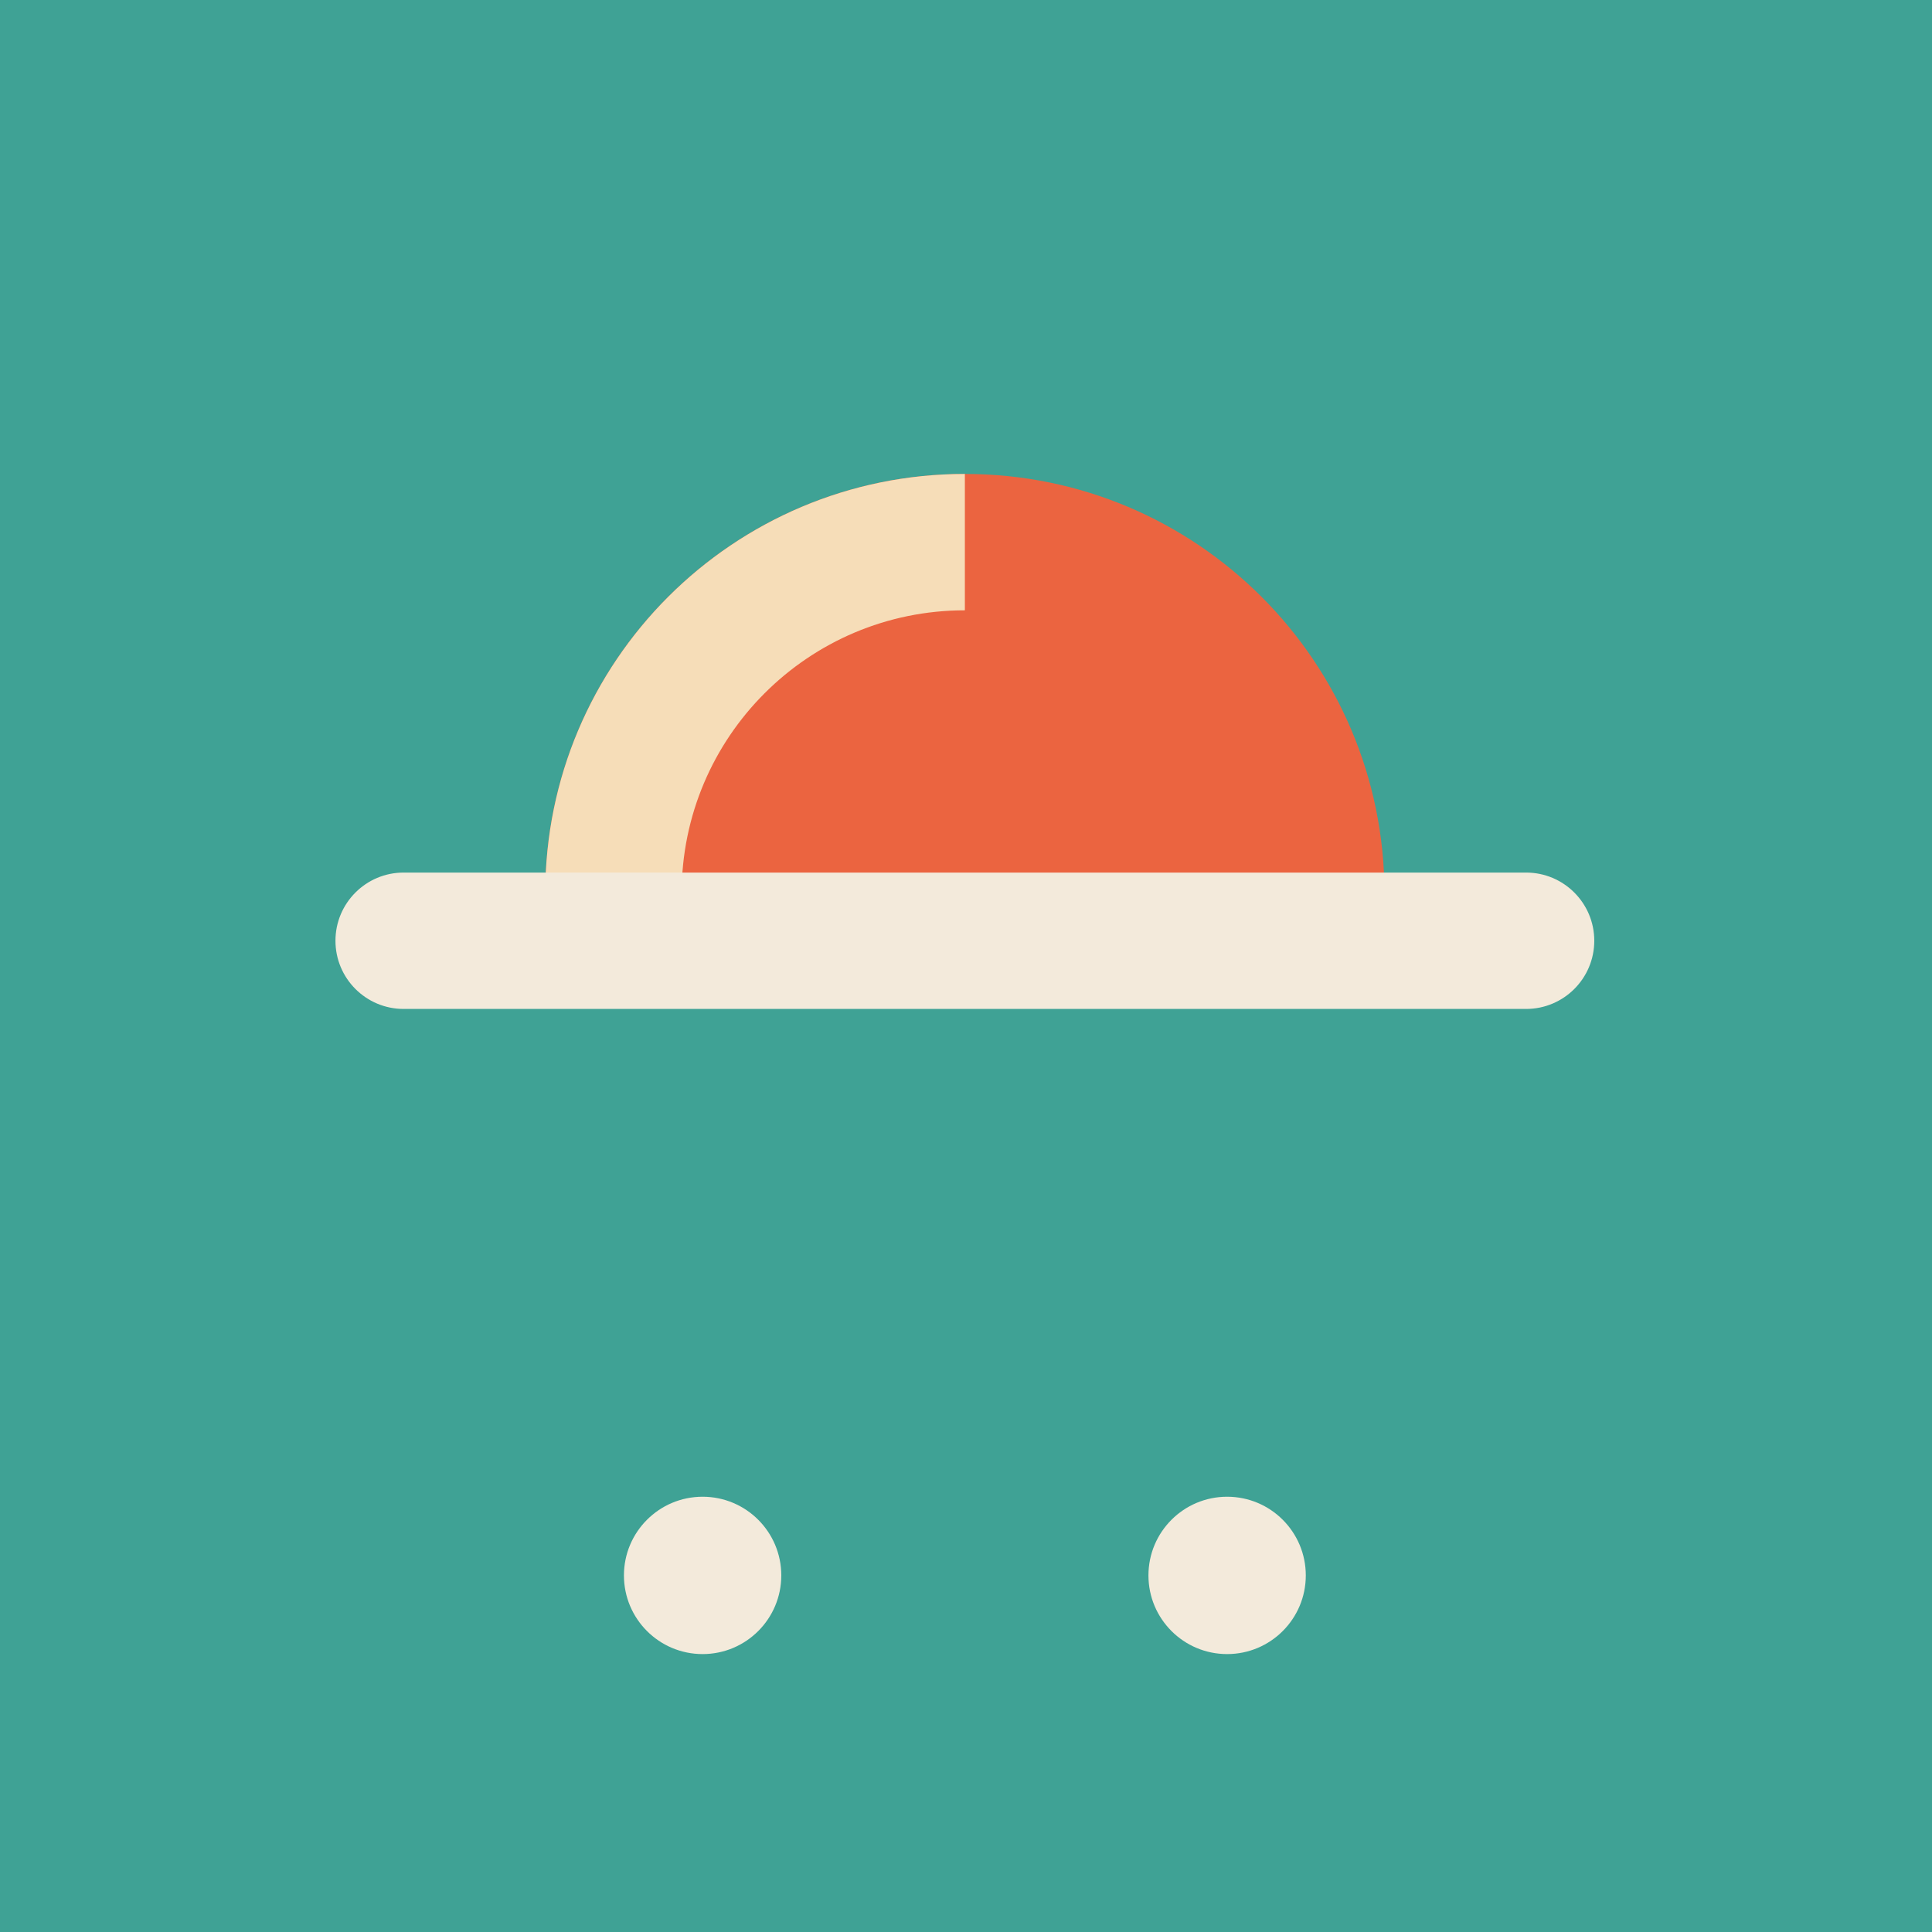
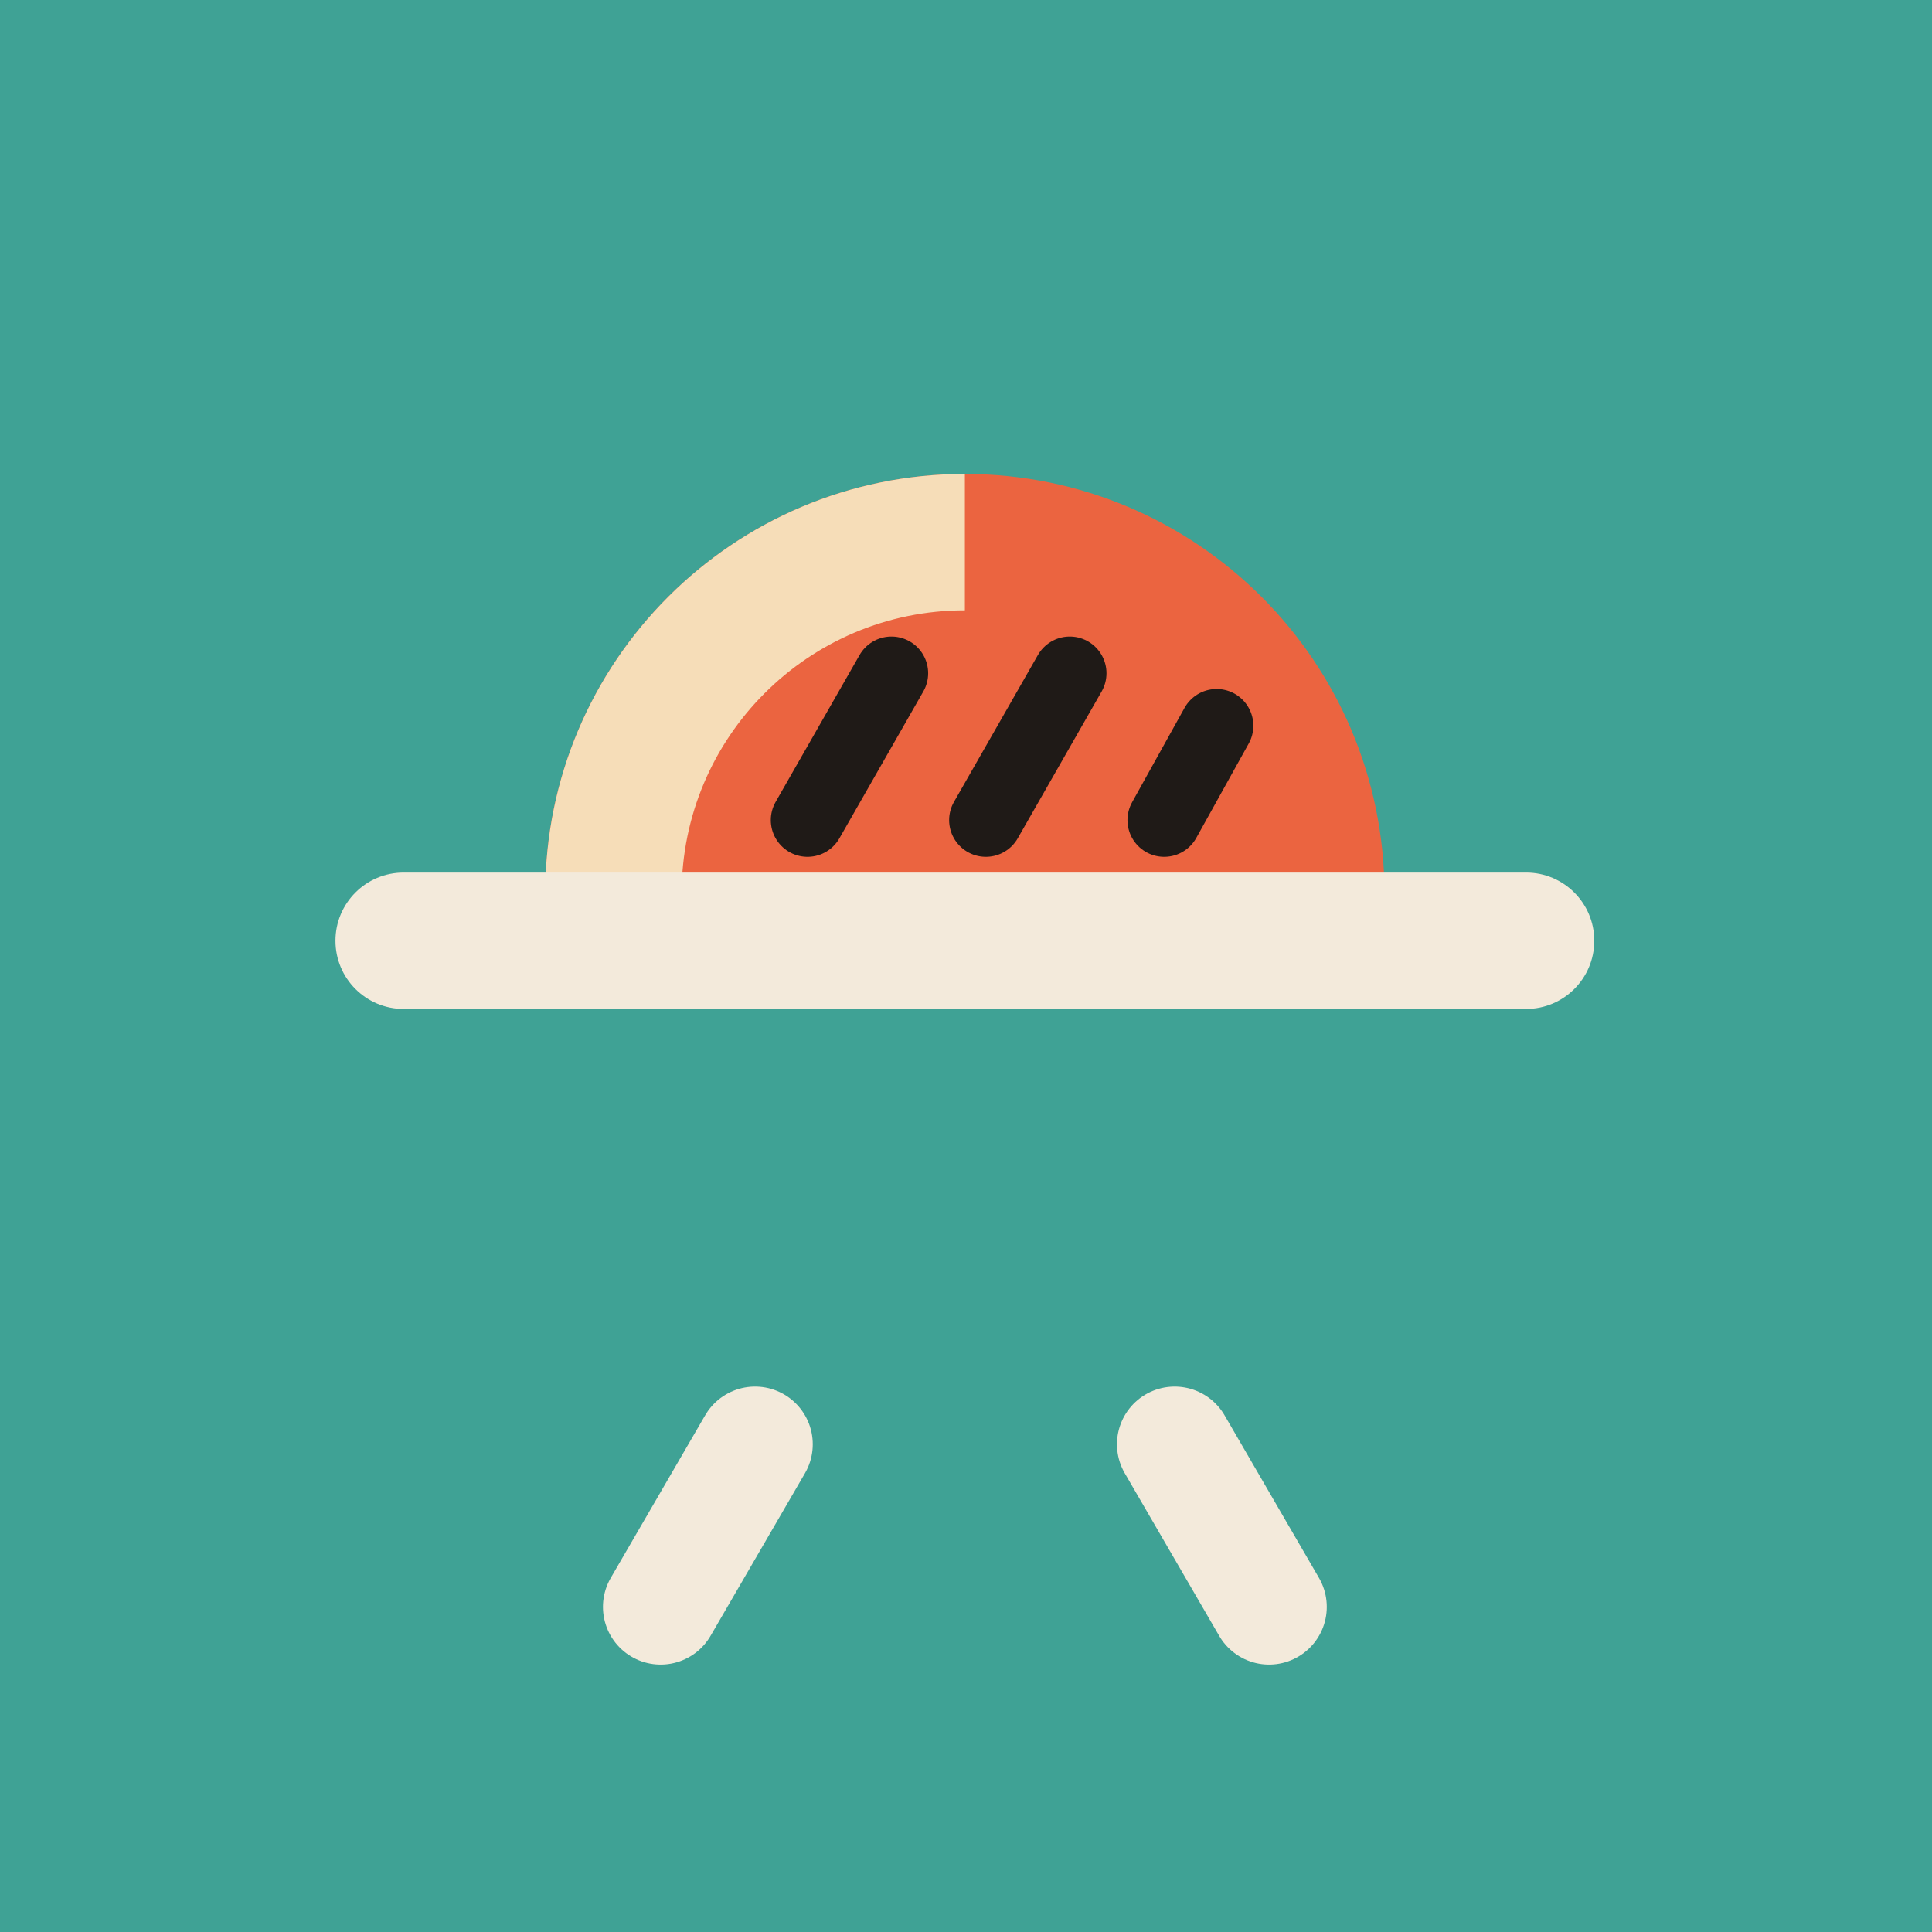
<svg xmlns="http://www.w3.org/2000/svg" viewBox="0 0 1024 1024">
  <rect x="0" y="0" width="1024" height="1024" fill="#3FA295" />
  <g transform="translate(150 140) scale(27.8)">
    <g>
      <path d="M2 13h22a11 11 0 0 1-22 0Z" fill="#3FA295" />
      <path d="M5 12a8 8 0 0 1 16 0Z" fill="#EB6440" />
      <path d="M5 12a8 8 0 0 1 8-8v2.6a5.4 5.4 0 0 0-5.4 5.4Z" fill="#F6DDB8" />
+       <path d="M10 10.6l1.6-2.8M13.4 10.6 15 7.8M16.8 10.6l1-1.8" stroke="#1F1A17" stroke-width="1.4" stroke-linecap="round" />
      <rect x="1" y="11.6" width="24" height="2.6" rx="1.3" fill="#F3EADB" />
-       <circle cx="8" cy="25" r="1.5" fill="#F3EADB" />
-       <circle cx="18" cy="25" r="1.5" fill="#F3EADB" />
+       <path d="M9 22.5 7.2 25.6M17 22.5l1.8 3.1" stroke="#F3EADB" stroke-width="2.2" stroke-linecap="round" />
    </g>
  </g>
</svg>
